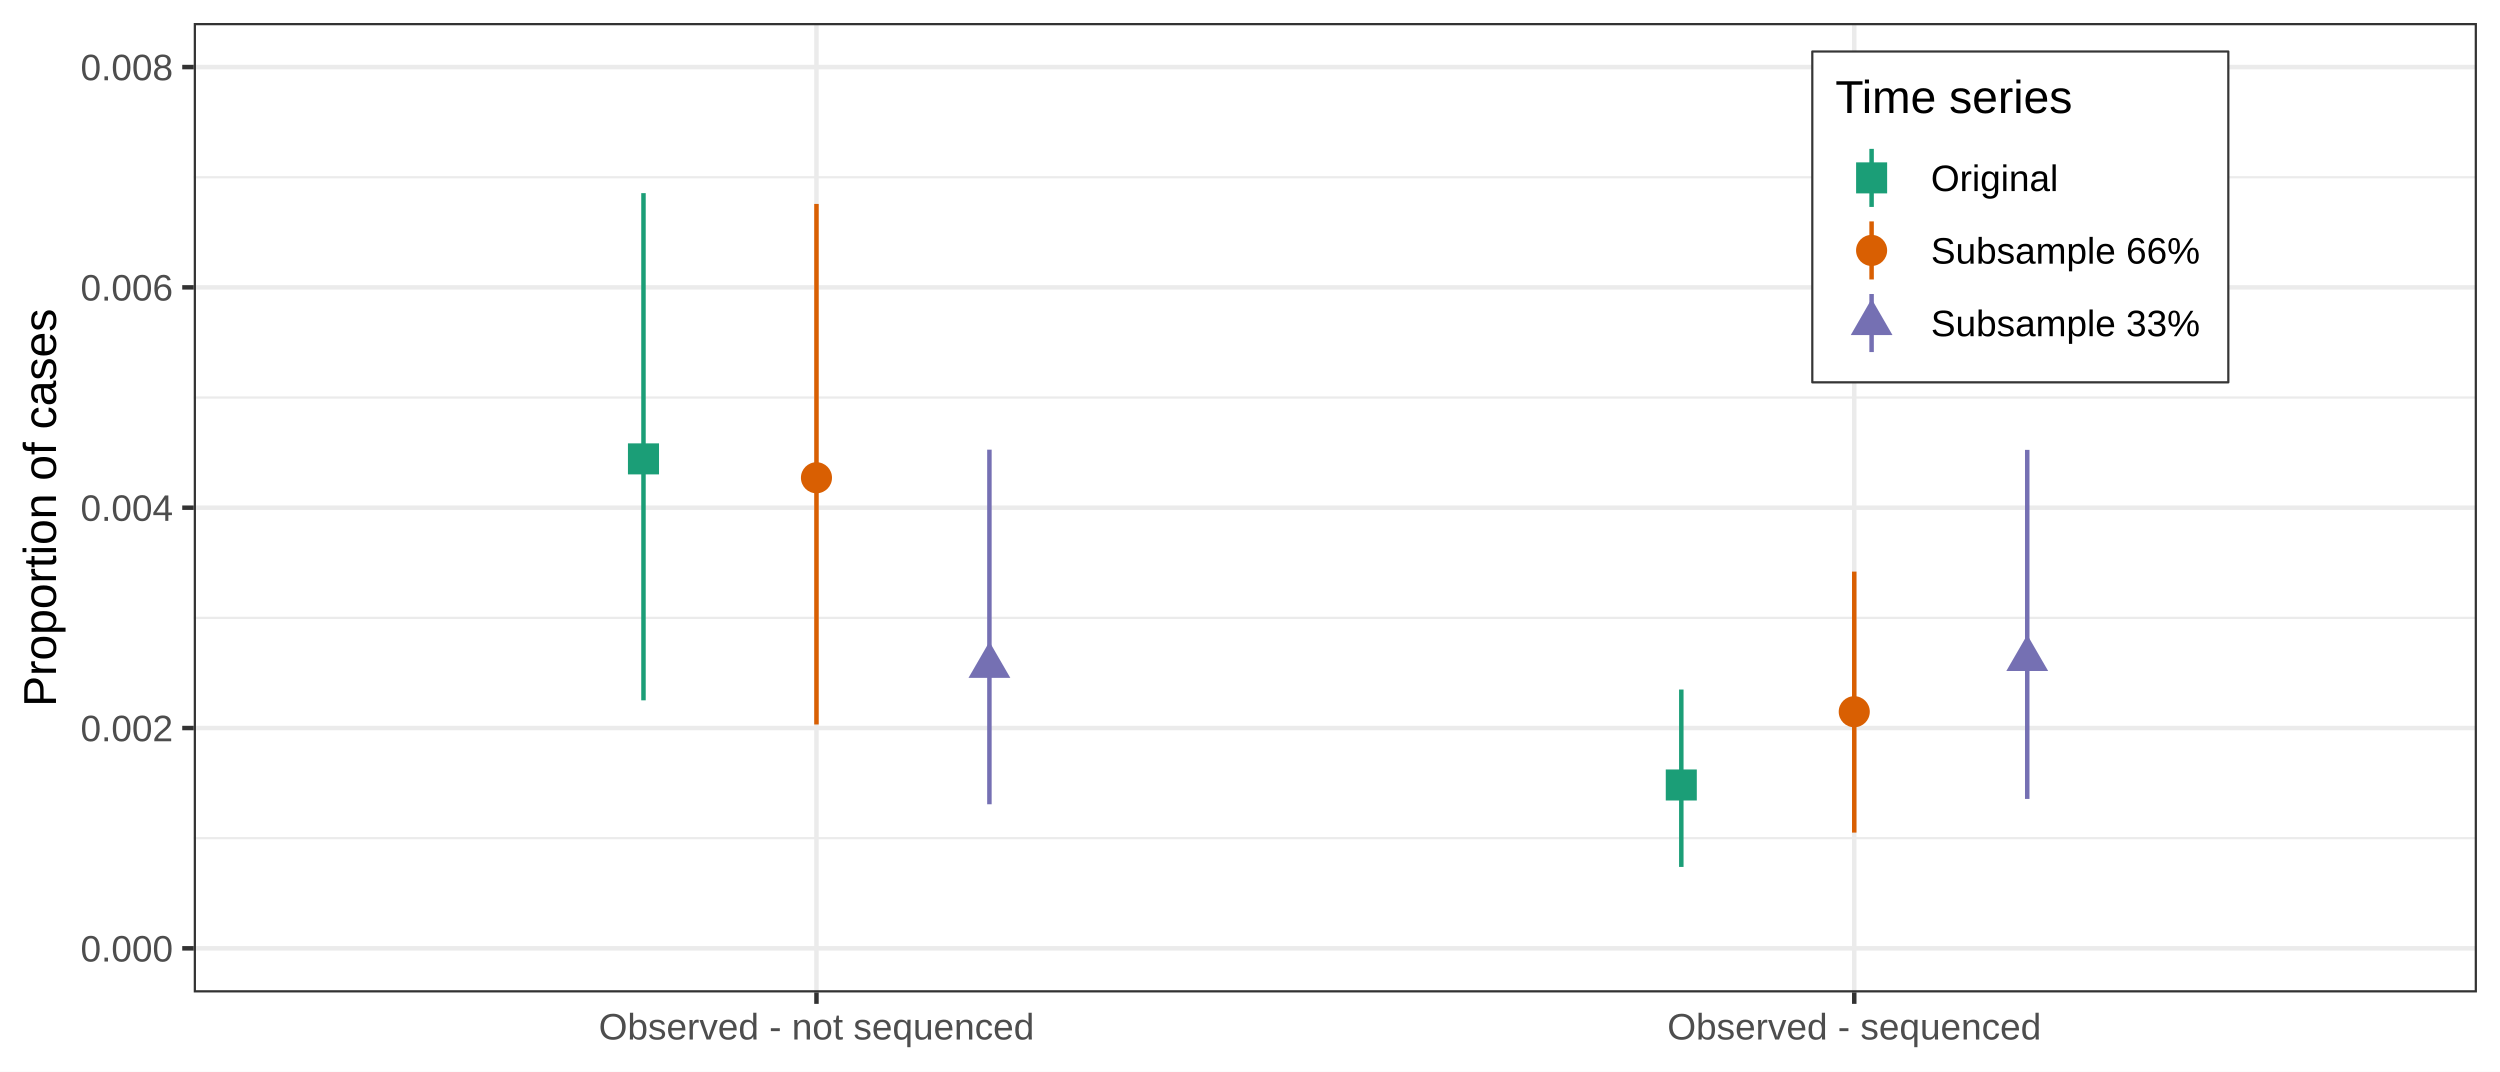
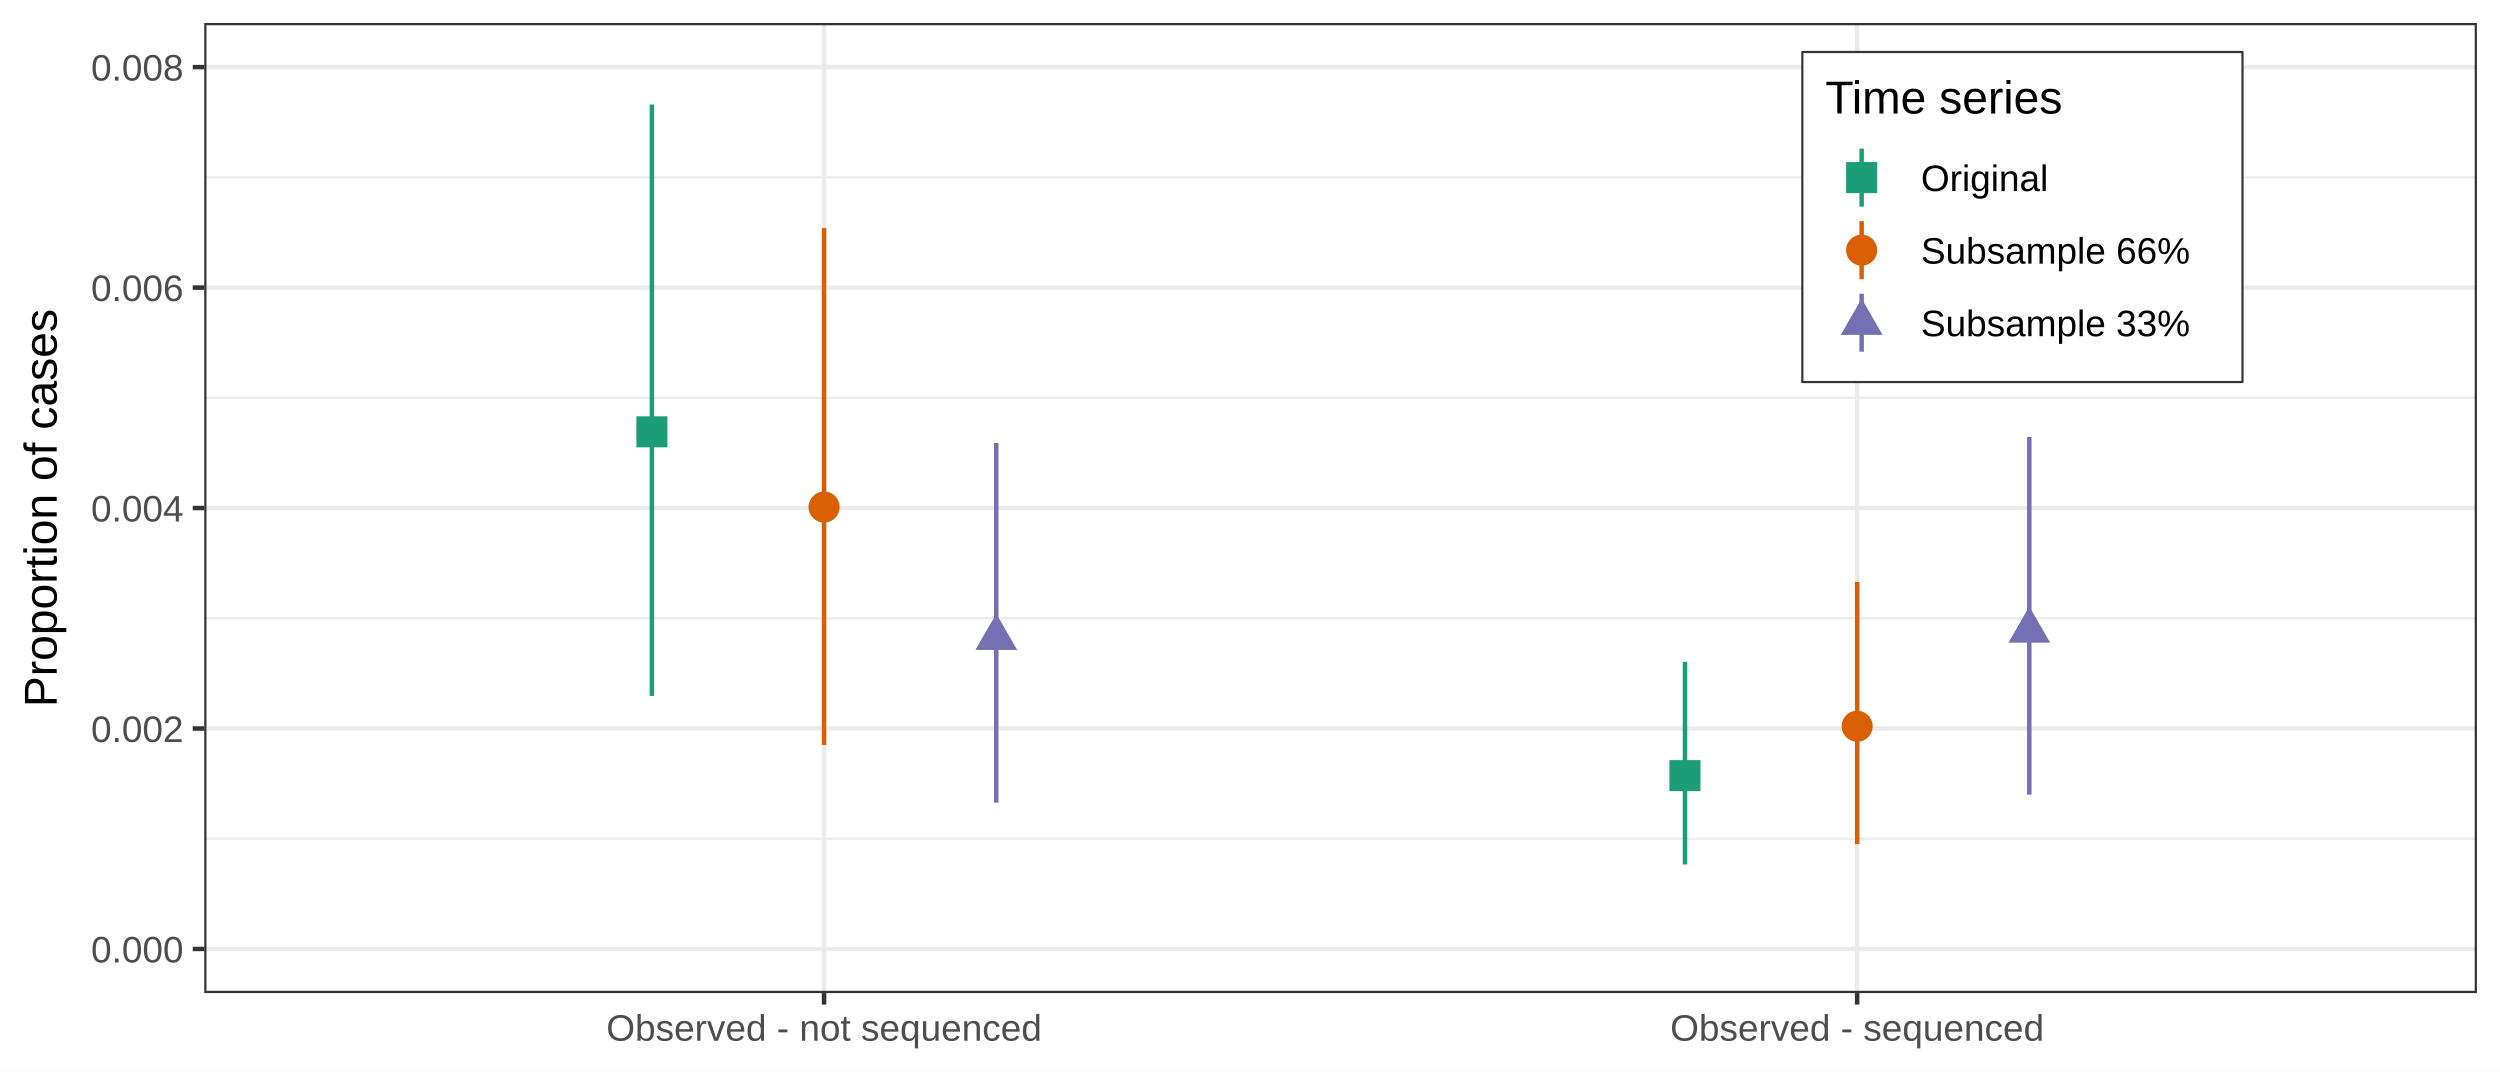
<svg xmlns="http://www.w3.org/2000/svg" class="svglite" width="595.28pt" height="255.12pt" viewBox="0 0 595.28 255.12">
  <defs>
    <style type="text/css">
    .svglite line, .svglite polyline, .svglite polygon, .svglite path, .svglite rect, .svglite circle {
      fill: none;
      stroke: #000000;
      stroke-linecap: round;
      stroke-linejoin: round;
      stroke-miterlimit: 10.00;
    }
    .svglite text {
      white-space: pre;
    }
  </style>
  </defs>
  <rect width="100%" height="100%" style="stroke: none; fill: #FFFFFF;" />
  <defs>
    <clipPath id="cpMC4wMHw1OTUuMjh8MC4wMHwyNTUuMTI=">
      <rect x="0.00" y="0.00" width="595.28" height="255.12" />
    </clipPath>
  </defs>
  <g clip-path="url(#cpMC4wMHw1OTUuMjh8MC4wMHwyNTUuMTI=)">
-     <rect x="0.00" y="0.00" width="595.28" height="255.12" style="stroke-width: 1.07; stroke: #FFFFFF; fill: #FFFFFF;" />
+     <rect x="-0" y="0.00" width="595.28" height="255.12" style="stroke-width: 1.07; stroke: #FFFFFF; fill: #FFFFFF;" />
  </g>
  <defs>
-     <clipPath id="cpNDYuMTN8NTg5LjgwfDUuNDh8MjM2LjMw">
-       <rect x="46.13" y="5.48" width="543.66" height="230.83" />
+     <clipPath id="cpNDguNjN8NTg5LjgwfDUuNDh8MjM2LjQ2">
+       <rect x="48.63" y="5.48" width="541.16" height="230.98" />
    </clipPath>
  </defs>
-   <g clip-path="url(#cpNDYuMTN8NTg5LjgwfDUuNDh8MjM2LjMw)">
-     <rect x="46.13" y="5.48" width="543.66" height="230.83" style="stroke-width: 1.07; stroke: none; fill: #FFFFFF;" />
-     <polyline points="46.13,199.58 589.80,199.58 " style="stroke-width: 0.53; stroke: #EBEBEB; stroke-linecap: butt;" />
-     <polyline points="46.13,147.12 589.80,147.12 " style="stroke-width: 0.53; stroke: #EBEBEB; stroke-linecap: butt;" />
-     <polyline points="46.13,94.66 589.80,94.66 " style="stroke-width: 0.53; stroke: #EBEBEB; stroke-linecap: butt;" />
-     <polyline points="46.13,42.20 589.80,42.20 " style="stroke-width: 0.53; stroke: #EBEBEB; stroke-linecap: butt;" />
-     <polyline points="46.13,225.81 589.80,225.81 " style="stroke-width: 1.07; stroke: #EBEBEB; stroke-linecap: butt;" />
-     <polyline points="46.13,173.35 589.80,173.35 " style="stroke-width: 1.07; stroke: #EBEBEB; stroke-linecap: butt;" />
-     <polyline points="46.13,120.89 589.80,120.89 " style="stroke-width: 1.07; stroke: #EBEBEB; stroke-linecap: butt;" />
-     <polyline points="46.13,68.43 589.80,68.43 " style="stroke-width: 1.07; stroke: #EBEBEB; stroke-linecap: butt;" />
-     <polyline points="46.13,15.97 589.80,15.97 " style="stroke-width: 1.07; stroke: #EBEBEB; stroke-linecap: butt;" />
-     <polyline points="194.41,236.30 194.41,5.48 " style="stroke-width: 1.07; stroke: #EBEBEB; stroke-linecap: butt;" />
-     <polyline points="441.52,236.30 441.52,5.48 " style="stroke-width: 1.07; stroke: #EBEBEB; stroke-linecap: butt;" />
-     <line x1="153.22" y1="166.76" x2="153.22" y2="45.99" style="stroke-width: 1.07; stroke: #1B9E77; stroke-linecap: butt;" />
-     <line x1="400.34" y1="206.43" x2="400.34" y2="164.19" style="stroke-width: 1.07; stroke: #1B9E77; stroke-linecap: butt;" />
-     <line x1="194.41" y1="172.50" x2="194.41" y2="48.56" style="stroke-width: 1.07; stroke: #D95F02; stroke-linecap: butt;" />
-     <line x1="441.52" y1="198.25" x2="441.52" y2="136.10" style="stroke-width: 1.07; stroke: #D95F02; stroke-linecap: butt;" />
-     <line x1="235.59" y1="191.51" x2="235.59" y2="107.07" style="stroke-width: 1.07; stroke: #7570B3; stroke-linecap: butt;" />
-     <line x1="482.71" y1="190.24" x2="482.71" y2="107.12" style="stroke-width: 1.07; stroke: #7570B3; stroke-linecap: butt;" />
-     <polygon points="149.52,112.96 156.92,112.96 156.92,105.57 149.52,105.57 " style="stroke-width: 1.42; stroke: none; fill: #1B9E77;" />
-     <polygon points="396.64,190.61 404.03,190.61 404.03,183.22 396.64,183.22 " style="stroke-width: 1.42; stroke: none; fill: #1B9E77;" />
-     <circle cx="194.41" cy="113.76" r="3.70" style="stroke-width: 1.42; stroke: none; fill: #D95F02;" />
-     <circle cx="441.52" cy="169.47" r="3.70" style="stroke-width: 1.42; stroke: none; fill: #D95F02;" />
-     <polygon points="235.59,152.79 240.57,161.41 230.61,161.41 " style="stroke-width: 1.42; stroke: none; fill: #7570B3;" />
-     <polygon points="482.71,151.15 487.69,159.77 477.73,159.77 " style="stroke-width: 1.42; stroke: none; fill: #7570B3;" />
-     <rect x="46.13" y="5.48" width="543.66" height="230.83" style="stroke-width: 1.07; stroke: #333333;" />
+   <g clip-path="url(#cpNDguNjN8NTg5LjgwfDUuNDh8MjM2LjQ2)">
+     <rect x="48.63" y="5.48" width="541.16" height="230.98" style="stroke-width: 1.07; stroke: none; fill: #FFFFFF;" />
+     <polyline points="48.63,199.72 589.80,199.72 " style="stroke-width: 0.53; stroke: #EBEBEB; stroke-linecap: butt;" />
+     <polyline points="48.63,147.22 589.80,147.22 " style="stroke-width: 0.53; stroke: #EBEBEB; stroke-linecap: butt;" />
+     <polyline points="48.63,94.72 589.80,94.72 " style="stroke-width: 0.53; stroke: #EBEBEB; stroke-linecap: butt;" />
+     <polyline points="48.63,42.23 589.80,42.23 " style="stroke-width: 0.53; stroke: #EBEBEB; stroke-linecap: butt;" />
+     <polyline points="48.63,225.96 589.80,225.96 " style="stroke-width: 1.07; stroke: #EBEBEB; stroke-linecap: butt;" />
+     <polyline points="48.63,173.47 589.80,173.47 " style="stroke-width: 1.07; stroke: #EBEBEB; stroke-linecap: butt;" />
+     <polyline points="48.63,120.97 589.80,120.97 " style="stroke-width: 1.07; stroke: #EBEBEB; stroke-linecap: butt;" />
+     <polyline points="48.63,68.48 589.80,68.48 " style="stroke-width: 1.07; stroke: #EBEBEB; stroke-linecap: butt;" />
+     <polyline points="48.63,15.98 589.80,15.98 " style="stroke-width: 1.07; stroke: #EBEBEB; stroke-linecap: butt;" />
+     <polyline points="196.22,236.46 196.22,5.48 " style="stroke-width: 1.07; stroke: #EBEBEB; stroke-linecap: butt;" />
+     <polyline points="442.21,236.46 442.21,5.48 " style="stroke-width: 1.07; stroke: #EBEBEB; stroke-linecap: butt;" />
+     <line x1="155.23" y1="165.71" x2="155.23" y2="24.89" style="stroke-width: 1.07; stroke: #1B9E77; stroke-linecap: butt;" />
+     <line x1="401.21" y1="205.84" x2="401.21" y2="157.60" style="stroke-width: 1.07; stroke: #1B9E77; stroke-linecap: butt;" />
+     <line x1="196.22" y1="177.38" x2="196.22" y2="54.30" style="stroke-width: 1.07; stroke: #D95F02; stroke-linecap: butt;" />
+     <line x1="442.21" y1="201.01" x2="442.21" y2="138.56" style="stroke-width: 1.07; stroke: #D95F02; stroke-linecap: butt;" />
+     <line x1="237.22" y1="191.12" x2="237.22" y2="105.49" style="stroke-width: 1.07; stroke: #7570B3; stroke-linecap: butt;" />
+     <line x1="483.20" y1="189.22" x2="483.20" y2="104.06" style="stroke-width: 1.07; stroke: #7570B3; stroke-linecap: butt;" />
+     <polygon points="151.53,106.52 158.92,106.52 158.92,99.13 151.53,99.13 " style="stroke-width: 1.42; stroke: none; fill: #1B9E77;" />
+     <polygon points="397.51,188.38 404.90,188.38 404.90,180.99 397.51,180.99 " style="stroke-width: 1.42; stroke: none; fill: #1B9E77;" />
+     <circle cx="196.22" cy="120.73" r="3.70" style="stroke-width: 1.42; stroke: none; fill: #D95F02;" />
+     <circle cx="442.21" cy="172.93" r="3.70" style="stroke-width: 1.42; stroke: none; fill: #D95F02;" />
+     <polygon points="237.22,146.13 242.20,154.75 232.24,154.75 " style="stroke-width: 1.42; stroke: none; fill: #7570B3;" />
+     <polygon points="483.20,144.41 488.18,153.03 478.23,153.03 " style="stroke-width: 1.42; stroke: none; fill: #7570B3;" />
+     <rect x="48.63" y="5.48" width="541.16" height="230.98" style="stroke-width: 1.07; stroke: #333333;" />
  </g>
  <g clip-path="url(#cpMC4wMHw1OTUuMjh8MC4wMHwyNTUuMTI=)">
-     <text x="41.20" y="228.96" text-anchor="end" style="font-size: 8.80px;fill: #4D4D4D; font-family: &quot;Arimo&quot;;" textLength="22.49px" lengthAdjust="spacingAndGlyphs">0.000</text>
-     <text x="41.20" y="176.50" text-anchor="end" style="font-size: 8.80px;fill: #4D4D4D; font-family: &quot;Arimo&quot;;" textLength="22.49px" lengthAdjust="spacingAndGlyphs">0.002</text>
-     <text x="41.20" y="124.03" text-anchor="end" style="font-size: 8.80px;fill: #4D4D4D; font-family: &quot;Arimo&quot;;" textLength="22.49px" lengthAdjust="spacingAndGlyphs">0.004</text>
-     <text x="41.20" y="71.57" text-anchor="end" style="font-size: 8.80px;fill: #4D4D4D; font-family: &quot;Arimo&quot;;" textLength="22.49px" lengthAdjust="spacingAndGlyphs">0.006</text>
-     <text x="41.20" y="19.11" text-anchor="end" style="font-size: 8.80px;fill: #4D4D4D; font-family: &quot;Arimo&quot;;" textLength="22.49px" lengthAdjust="spacingAndGlyphs">0.008</text>
-     <polyline points="43.39,225.81 46.13,225.81 " style="stroke-width: 1.07; stroke: #333333; stroke-linecap: butt;" />
-     <polyline points="43.39,173.35 46.13,173.35 " style="stroke-width: 1.07; stroke: #333333; stroke-linecap: butt;" />
-     <polyline points="43.39,120.89 46.13,120.89 " style="stroke-width: 1.07; stroke: #333333; stroke-linecap: butt;" />
-     <polyline points="43.39,68.43 46.13,68.43 " style="stroke-width: 1.07; stroke: #333333; stroke-linecap: butt;" />
-     <polyline points="43.39,15.97 46.13,15.97 " style="stroke-width: 1.07; stroke: #333333; stroke-linecap: butt;" />
-     <polyline points="194.41,239.04 194.41,236.30 " style="stroke-width: 1.07; stroke: #333333; stroke-linecap: butt;" />
-     <polyline points="441.52,239.04 441.52,236.30 " style="stroke-width: 1.07; stroke: #333333; stroke-linecap: butt;" />
-     <text x="194.41" y="247.52" text-anchor="middle" style="font-size: 8.80px;fill: #4D4D4D; font-family: &quot;Arimo&quot;;" textLength="108.55px" lengthAdjust="spacingAndGlyphs">Observed - not sequenced</text>
-     <text x="441.52" y="247.52" text-anchor="middle" style="font-size: 8.80px;fill: #4D4D4D; font-family: &quot;Arimo&quot;;" textLength="92.33px" lengthAdjust="spacingAndGlyphs">Observed - sequenced</text>
-     <text transform="translate(13.33,120.89) rotate(-90)" text-anchor="middle" style="font-size: 11.00px; font-family: &quot;Arimo&quot;;" textLength="100.43px" lengthAdjust="spacingAndGlyphs">Proportion of cases</text>
-     <rect x="431.53" y="12.26" width="99.06" height="78.78" style="stroke-width: 0.53; stroke: #363636; fill: #FFFFFF;" />
-     <text x="437.01" y="26.91" style="font-size: 11.00px; font-family: &quot;Arimo&quot;;" textLength="58.63px" lengthAdjust="spacingAndGlyphs">Time series</text>
-     <rect x="437.01" y="33.71" width="17.28" height="17.28" style="stroke-width: 1.07; stroke: none; fill: #FFFFFF;" />
-     <line x1="445.65" y1="49.27" x2="445.65" y2="35.44" style="stroke-width: 1.07; stroke: #1B9E77; stroke-linecap: butt;" />
-     <polygon points="441.96,46.05 449.35,46.05 449.35,38.66 441.96,38.66 " style="stroke-width: 1.42; stroke: none; fill: #1B9E77;" />
-     <rect x="437.01" y="50.99" width="17.28" height="17.28" style="stroke-width: 1.07; stroke: none; fill: #FFFFFF;" />
-     <line x1="445.65" y1="66.55" x2="445.65" y2="52.72" style="stroke-width: 1.07; stroke: #D95F02; stroke-linecap: butt;" />
-     <circle cx="445.65" cy="59.63" r="3.70" style="stroke-width: 1.42; stroke: none; fill: #D95F02;" />
-     <rect x="437.01" y="68.27" width="17.28" height="17.28" style="stroke-width: 1.07; stroke: none; fill: #FFFFFF;" />
-     <line x1="445.65" y1="83.83" x2="445.65" y2="70.00" style="stroke-width: 1.07; stroke: #7570B3; stroke-linecap: butt;" />
-     <polygon points="445.65,71.17 450.63,79.79 440.68,79.79 " style="stroke-width: 1.42; stroke: none; fill: #7570B3;" />
-     <text x="459.77" y="45.50" style="font-size: 8.80px; font-family: &quot;Arimo&quot;;" textLength="33.08px" lengthAdjust="spacingAndGlyphs">Original</text>
-     <text x="459.77" y="62.78" style="font-size: 8.80px; font-family: &quot;Arimo&quot;;" textLength="65.34px" lengthAdjust="spacingAndGlyphs">Subsample 66%</text>
-     <text x="459.77" y="80.06" style="font-size: 8.80px; font-family: &quot;Arimo&quot;;" textLength="65.34px" lengthAdjust="spacingAndGlyphs">Subsample 33%</text>
+     <text x="43.70" y="229.17" text-anchor="end" style="font-size: 8.80px;fill: #4D4D4D; font-family: &quot;Arimo&quot;;" textLength="25.17px" lengthAdjust="spacingAndGlyphs">0.000</text>
+     <text x="43.70" y="176.68" text-anchor="end" style="font-size: 8.80px;fill: #4D4D4D; font-family: &quot;Arimo&quot;;" textLength="25.17px" lengthAdjust="spacingAndGlyphs">0.002</text>
+     <text x="43.70" y="124.18" text-anchor="end" style="font-size: 8.80px;fill: #4D4D4D; font-family: &quot;Arimo&quot;;" textLength="25.17px" lengthAdjust="spacingAndGlyphs">0.004</text>
+     <text x="43.70" y="71.68" text-anchor="end" style="font-size: 8.80px;fill: #4D4D4D; font-family: &quot;Arimo&quot;;" textLength="25.17px" lengthAdjust="spacingAndGlyphs">0.006</text>
+     <text x="43.70" y="19.19" text-anchor="end" style="font-size: 8.80px;fill: #4D4D4D; font-family: &quot;Arimo&quot;;" textLength="25.17px" lengthAdjust="spacingAndGlyphs">0.008</text>
+     <polyline points="45.89,225.96 48.63,225.96 " style="stroke-width: 1.07; stroke: #333333; stroke-linecap: butt;" />
+     <polyline points="45.89,173.47 48.63,173.47 " style="stroke-width: 1.07; stroke: #333333; stroke-linecap: butt;" />
+     <polyline points="45.89,120.97 48.63,120.97 " style="stroke-width: 1.07; stroke: #333333; stroke-linecap: butt;" />
+     <polyline points="45.89,68.48 48.63,68.48 " style="stroke-width: 1.07; stroke: #333333; stroke-linecap: butt;" />
+     <polyline points="45.89,15.98 48.63,15.98 " style="stroke-width: 1.07; stroke: #333333; stroke-linecap: butt;" />
+     <polyline points="196.22,239.20 196.22,236.46 " style="stroke-width: 1.07; stroke: #333333; stroke-linecap: butt;" />
+     <polyline points="442.21,239.20 442.21,236.46 " style="stroke-width: 1.07; stroke: #333333; stroke-linecap: butt;" />
+     <text x="196.22" y="247.81" text-anchor="middle" style="font-size: 8.80px;fill: #4D4D4D; font-family: &quot;Arimo&quot;;" textLength="116.29px" lengthAdjust="spacingAndGlyphs">Observed - not sequenced</text>
+     <text x="442.21" y="247.81" text-anchor="middle" style="font-size: 8.80px;fill: #4D4D4D; font-family: &quot;Arimo&quot;;" textLength="99.09px" lengthAdjust="spacingAndGlyphs">Observed - sequenced</text>
+     <text transform="translate(13.50,120.97) rotate(-90)" text-anchor="middle" style="font-size: 11.00px; font-family: &quot;Arimo&quot;;" textLength="105.38px" lengthAdjust="spacingAndGlyphs">Proportion of cases</text>
+     <rect x="429.16" y="12.38" width="104.80" height="78.59" style="stroke-width: 0.53; stroke: #363636; fill: #FFFFFF;" />
+     <text x="434.64" y="27.03" style="font-size: 11.00px; font-family: &quot;Arimo&quot;;" textLength="63.00px" lengthAdjust="spacingAndGlyphs">Time series</text>
+     <rect x="434.64" y="33.65" width="17.28" height="17.28" style="stroke-width: 1.07; stroke: none; fill: #FFFFFF;" />
+     <line x1="443.28" y1="49.20" x2="443.28" y2="35.38" style="stroke-width: 1.07; stroke: #1B9E77; stroke-linecap: butt;" />
+     <polygon points="439.58,45.99 446.98,45.99 446.98,38.59 439.58,38.59 " style="stroke-width: 1.42; stroke: none; fill: #1B9E77;" />
+     <rect x="434.64" y="50.93" width="17.28" height="17.28" style="stroke-width: 1.07; stroke: none; fill: #FFFFFF;" />
+     <line x1="443.28" y1="66.48" x2="443.28" y2="52.66" style="stroke-width: 1.07; stroke: #D95F02; stroke-linecap: butt;" />
+     <circle cx="443.28" cy="59.57" r="3.70" style="stroke-width: 1.42; stroke: none; fill: #D95F02;" />
+     <rect x="434.64" y="68.21" width="17.28" height="17.28" style="stroke-width: 1.07; stroke: none; fill: #FFFFFF;" />
+     <line x1="443.28" y1="83.76" x2="443.28" y2="69.94" style="stroke-width: 1.07; stroke: #7570B3; stroke-linecap: butt;" />
+     <polygon points="443.28,71.10 448.26,79.73 438.30,79.73 " style="stroke-width: 1.42; stroke: none; fill: #7570B3;" />
+     <text x="457.40" y="45.50" style="font-size: 8.80px; font-family: &quot;Arimo&quot;;" textLength="34.44px" lengthAdjust="spacingAndGlyphs">Original</text>
+     <text x="457.40" y="62.78" style="font-size: 8.80px; font-family: &quot;Arimo&quot;;" textLength="71.09px" lengthAdjust="spacingAndGlyphs">Subsample 66%</text>
+     <text x="457.40" y="80.06" style="font-size: 8.80px; font-family: &quot;Arimo&quot;;" textLength="71.09px" lengthAdjust="spacingAndGlyphs">Subsample 33%</text>
  </g>
</svg>
